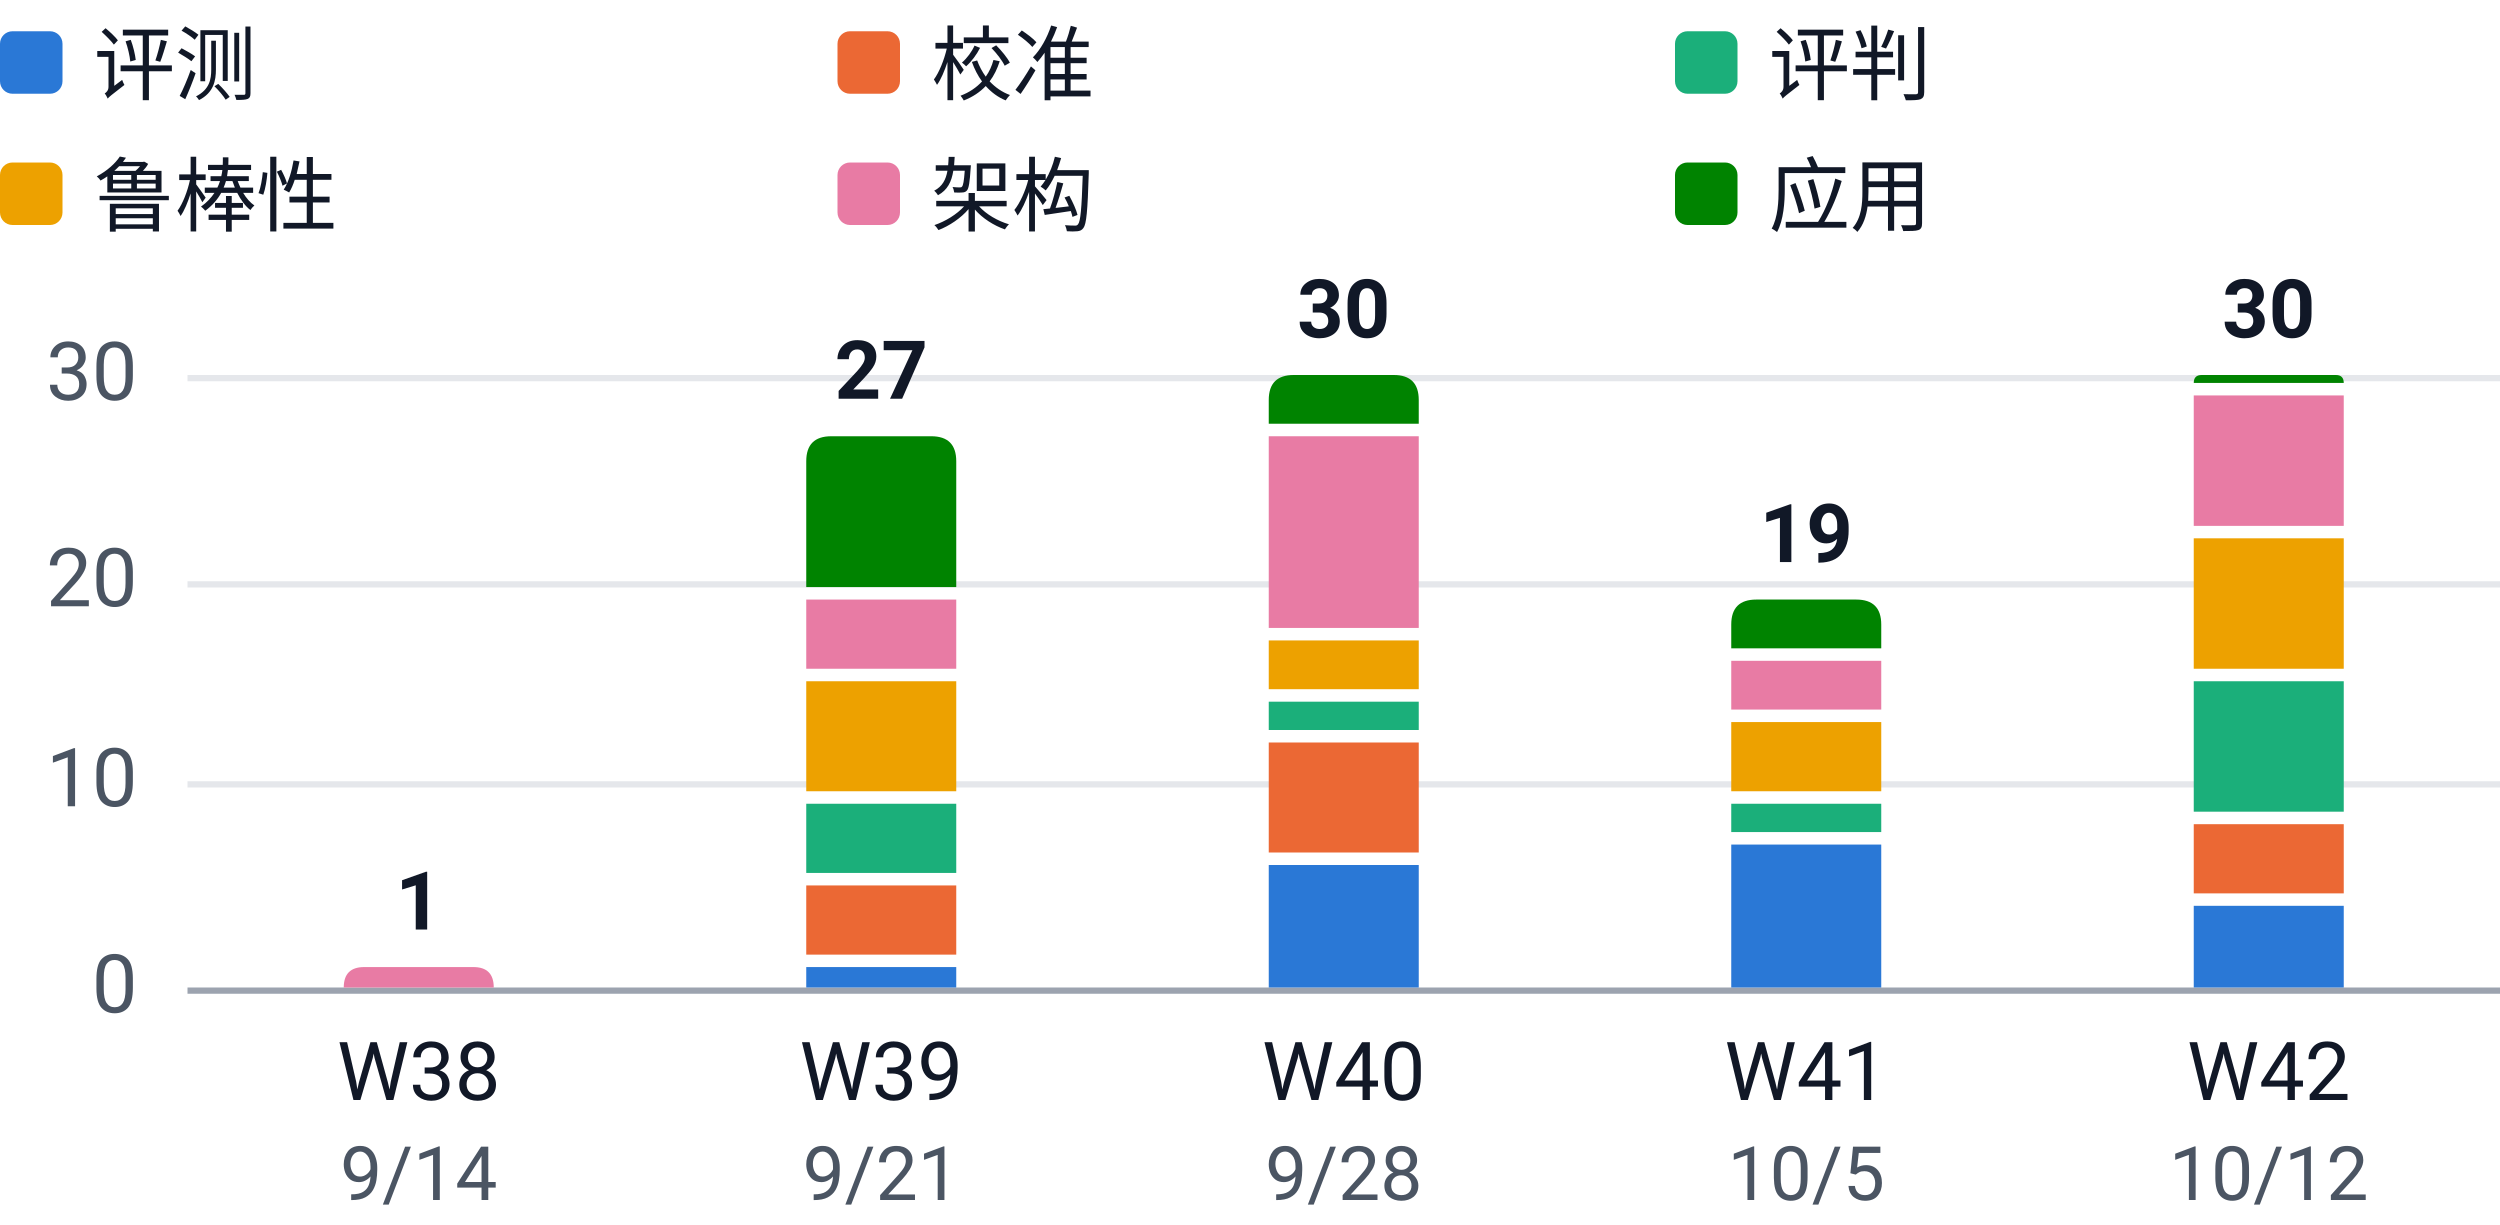
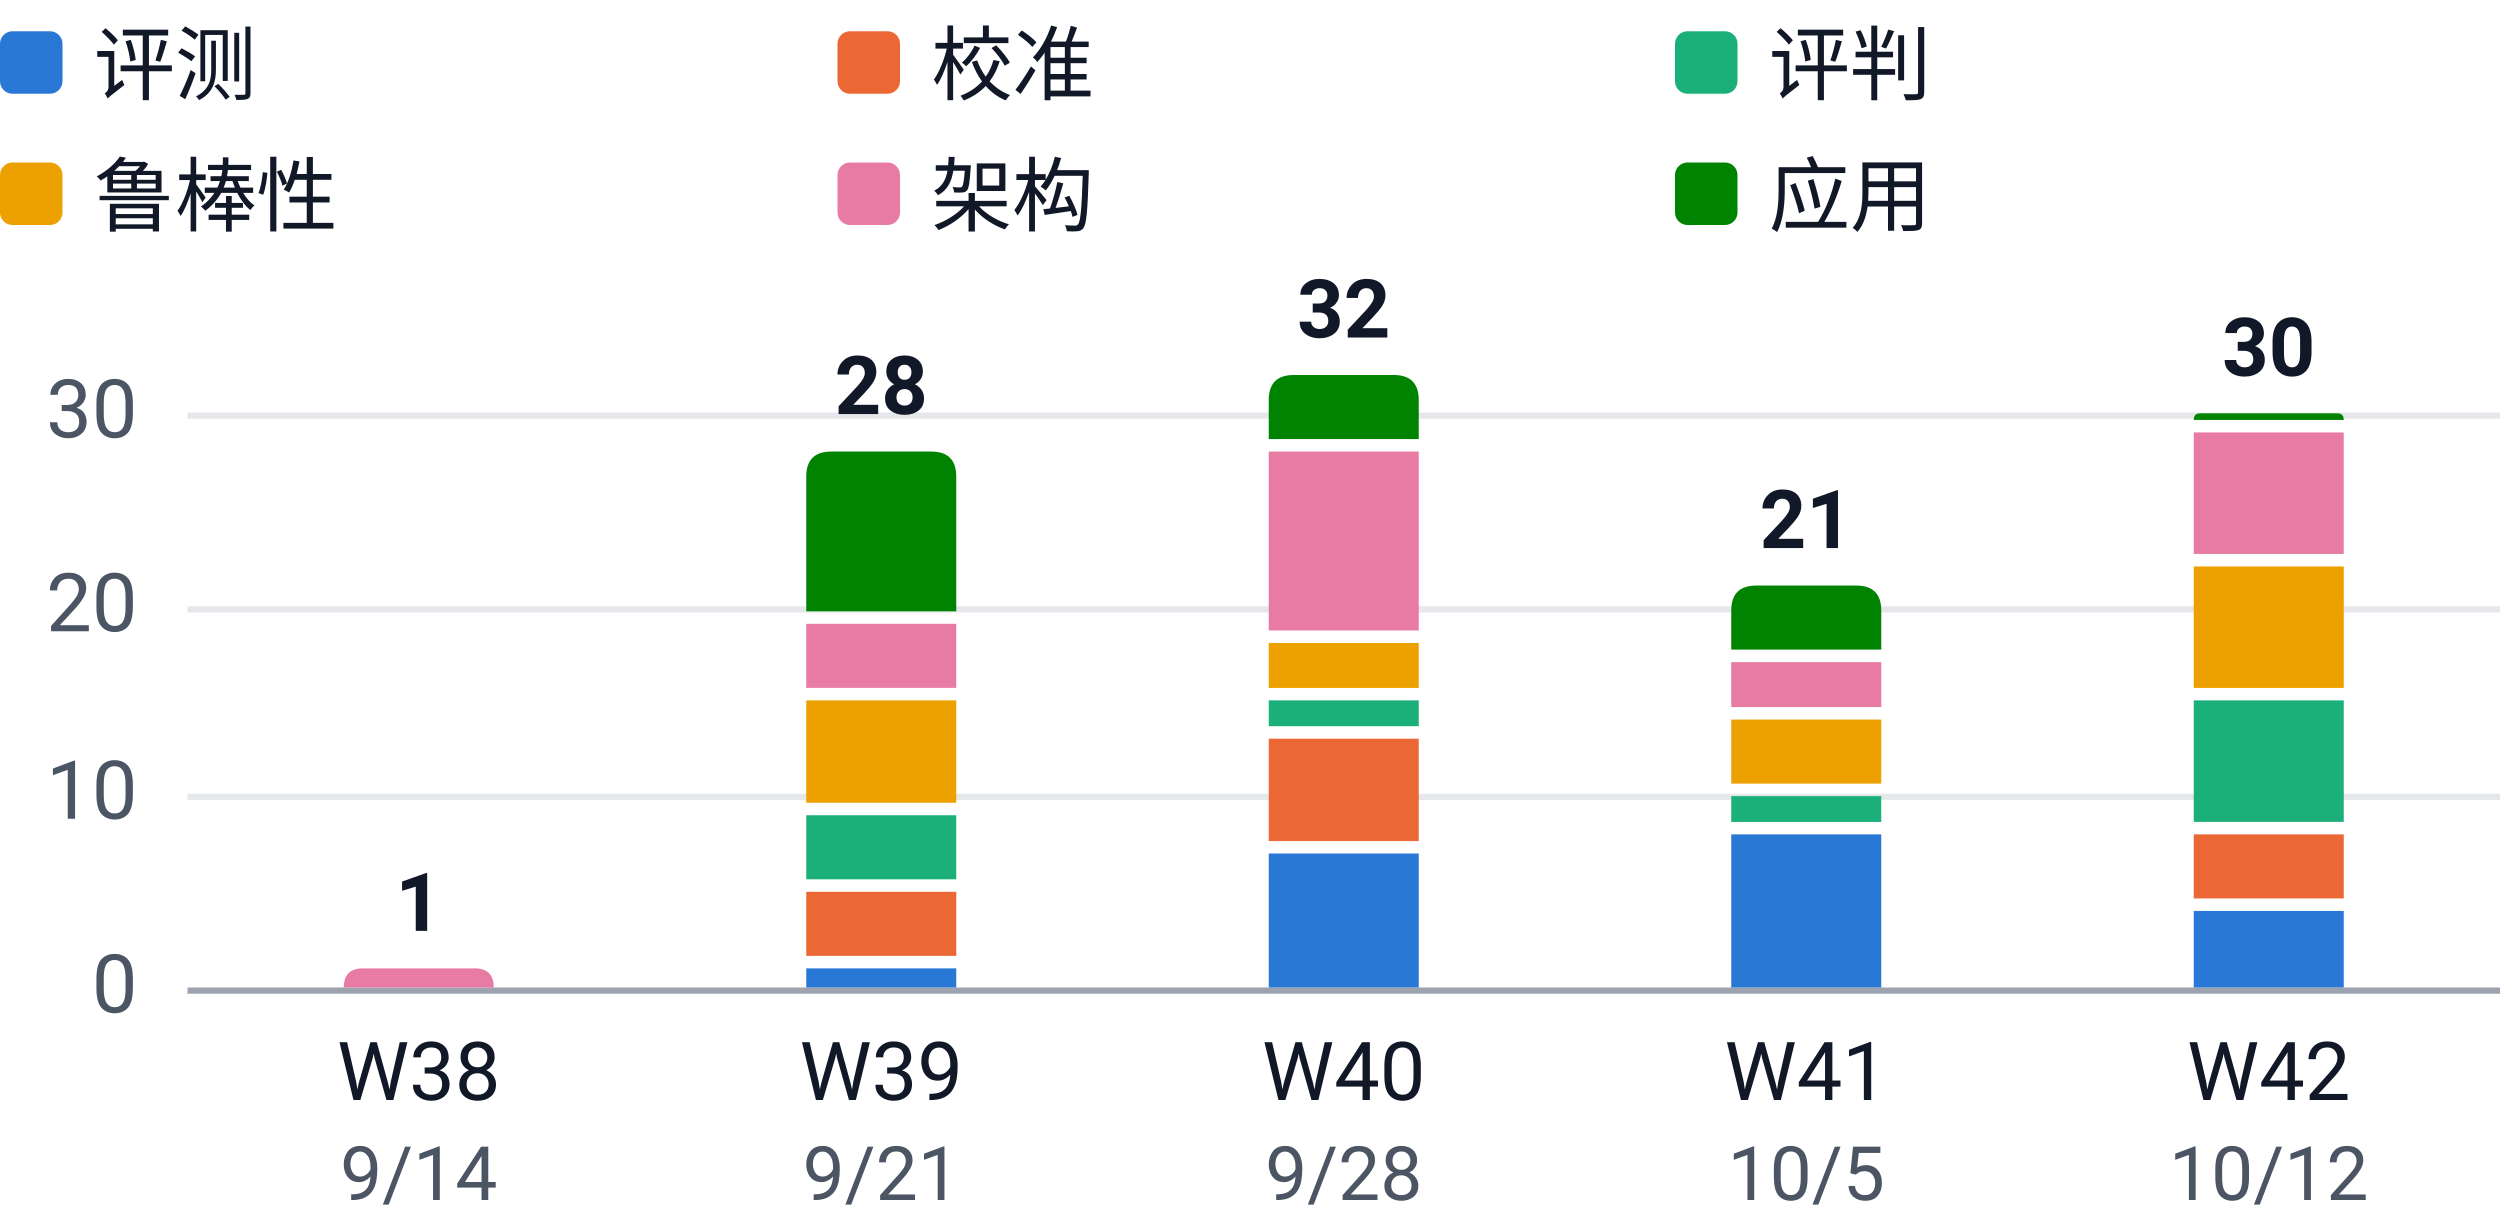
<svg xmlns="http://www.w3.org/2000/svg" viewBox="0 0 400 196" width="400" height="196" role="img" aria-labelledby="chart-title chart-desc" font-family="system-ui, -apple-system, &quot;Segoe UI&quot;, Roboto, &quot;Helvetica Neue&quot;, Arial, &quot;PingFang SC&quot;, &quot;Microsoft YaHei&quot;, sans-serif" font-size="13">
  <rect x="0" y="5" width="10" height="10" rx="2" fill="#2a78d6" />
  <text x="15" y="15" fill="#111827">评测</text>
  <rect x="134" y="5" width="10" height="10" rx="2" fill="#eb6834" />
  <text x="149" y="15" fill="#111827">校准</text>
  <rect x="268" y="5" width="10" height="10" rx="2" fill="#1baf7a" />
  <text x="283" y="15" fill="#111827">评判</text>
  <rect x="0" y="26" width="10" height="10" rx="2" fill="#eda100" />
  <text x="15" y="36" fill="#111827">鲁棒性</text>
  <rect x="134" y="26" width="10" height="10" rx="2" fill="#e87ba4" />
  <text x="149" y="36" fill="#111827">架构</text>
  <rect x="268" y="26" width="10" height="10" rx="2" fill="#008300" />
  <text x="283" y="36" fill="#111827">应用</text>
  <line x1="30" x2="400" y1="158.5" y2="158.5" stroke="#9ca3af" stroke-width="1" />
  <text x="22" y="162" text-anchor="end" fill="#4b5563">0</text>
-   <line x1="30" x2="400" y1="125.5" y2="125.5" stroke="#e5e7eb" stroke-width="1" />
-   <text x="22" y="129" text-anchor="end" fill="#4b5563">10</text>
-   <line x1="30" x2="400" y1="93.5" y2="93.5" stroke="#e5e7eb" stroke-width="1" />
-   <text x="22" y="97" text-anchor="end" fill="#4b5563">20</text>
-   <line x1="30" x2="400" y1="60.5" y2="60.5" stroke="#e5e7eb" stroke-width="1" />
-   <text x="22" y="64" text-anchor="end" fill="#4b5563">30</text>
-   <path d="M55 158V158Q55 154.73 58.27 154.73H75.73Q79 154.73 79 158V158Z" fill="#e87ba4" />
-   <text x="67" y="148.73" text-anchor="middle" font-weight="600" fill="#111827">1</text>
+   <line x1="30" x2="400" y1="127.5" y2="127.5" stroke="#e5e7eb" stroke-width="1" />
+   <text x="22" y="131" text-anchor="end" fill="#4b5563">10</text>
+   <line x1="30" x2="400" y1="97.5" y2="97.5" stroke="#e5e7eb" stroke-width="1" />
+   <text x="22" y="101" text-anchor="end" fill="#4b5563">20</text>
+   <line x1="30" x2="400" y1="66.5" y2="66.5" stroke="#e5e7eb" stroke-width="1" />
+   <text x="22" y="70" text-anchor="end" fill="#4b5563">30</text>
+   <path d="M55 158V158Q55 154.94 58.06 154.94H75.94Q79 154.94 79 158V158Z" fill="#e87ba4" />
+   <text x="67" y="148.94" text-anchor="middle" font-weight="600" fill="#111827">1</text>
  <text x="67" y="176" text-anchor="middle" fill="#111827">W38</text>
  <text x="67" y="192" text-anchor="middle" font-size="12" fill="#4b5563">9/14</text>
-   <rect x="129" y="154.73" width="24" height="3.27" fill="#2a78d6" />
-   <rect x="129" y="141.67" width="24" height="11.07" fill="#eb6834" />
-   <rect x="129" y="128.6" width="24" height="11.07" fill="#1baf7a" />
-   <rect x="129" y="109" width="24" height="17.6" fill="#eda100" />
-   <rect x="129" y="95.93" width="24" height="11.07" fill="#e87ba4" />
-   <path d="M129 93.93V73.8Q129 69.8 133 69.8H149Q153 69.8 153 73.8V93.93Z" fill="#008300" />
-   <text x="141" y="63.8" text-anchor="middle" font-weight="600" fill="#111827">27</text>
+   <rect x="129" y="154.94" width="24" height="3.06" fill="#2a78d6" />
+   <rect x="129" y="142.69" width="24" height="10.25" fill="#eb6834" />
+   <rect x="129" y="130.44" width="24" height="10.25" fill="#1baf7a" />
+   <rect x="129" y="112.06" width="24" height="16.38" fill="#eda100" />
+   <rect x="129" y="99.81" width="24" height="10.25" fill="#e87ba4" />
+   <path d="M129 97.81V76.25Q129 72.25 133 72.25H149Q153 72.25 153 76.25V97.81Z" fill="#008300" />
+   <text x="141" y="66.25" text-anchor="middle" font-weight="600" fill="#111827">28</text>
  <text x="141" y="176" text-anchor="middle" fill="#111827">W39</text>
  <text x="141" y="192" text-anchor="middle" font-size="12" fill="#4b5563">9/21</text>
-   <rect x="203" y="138.4" width="24" height="19.6" fill="#2a78d6" />
-   <rect x="203" y="118.8" width="24" height="17.6" fill="#eb6834" />
-   <rect x="203" y="112.27" width="24" height="4.53" fill="#1baf7a" />
-   <rect x="203" y="102.47" width="24" height="7.8" fill="#eda100" />
-   <rect x="203" y="69.8" width="24" height="30.67" fill="#e87ba4" />
-   <path d="M203 67.8V64Q203 60 207 60H223Q227 60 227 64V67.8Z" fill="#008300" />
-   <text x="215" y="54" text-anchor="middle" font-weight="600" fill="#111827">30</text>
+   <rect x="203" y="136.56" width="24" height="21.44" fill="#2a78d6" />
+   <rect x="203" y="118.19" width="24" height="16.38" fill="#eb6834" />
+   <rect x="203" y="112.06" width="24" height="4.13" fill="#1baf7a" />
+   <rect x="203" y="102.88" width="24" height="7.19" fill="#eda100" />
+   <rect x="203" y="72.25" width="24" height="28.63" fill="#e87ba4" />
+   <path d="M203 70.25V64Q203 60 207 60H223Q227 60 227 64V70.25Z" fill="#008300" />
+   <text x="215" y="54" text-anchor="middle" font-weight="600" fill="#111827">32</text>
  <text x="215" y="176" text-anchor="middle" fill="#111827">W40</text>
  <text x="215" y="192" text-anchor="middle" font-size="12" fill="#4b5563">9/28</text>
-   <rect x="277" y="135.13" width="24" height="22.87" fill="#2a78d6" />
-   <rect x="277" y="128.6" width="24" height="4.53" fill="#1baf7a" />
-   <rect x="277" y="115.53" width="24" height="11.07" fill="#eda100" />
-   <rect x="277" y="105.73" width="24" height="7.8" fill="#e87ba4" />
-   <path d="M277 103.73V99.93Q277 95.93 281 95.93H297Q301 95.93 301 99.93V103.73Z" fill="#008300" />
-   <text x="289" y="89.93" text-anchor="middle" font-weight="600" fill="#111827">19</text>
+   <rect x="277" y="133.5" width="24" height="24.5" fill="#2a78d6" />
+   <rect x="277" y="127.38" width="24" height="4.13" fill="#1baf7a" />
+   <rect x="277" y="115.13" width="24" height="10.25" fill="#eda100" />
+   <rect x="277" y="105.94" width="24" height="7.19" fill="#e87ba4" />
+   <path d="M277 103.94V97.69Q277 93.69 281 93.69H297Q301 93.69 301 97.69V103.94Z" fill="#008300" />
+   <text x="289" y="87.69" text-anchor="middle" font-weight="600" fill="#111827">21</text>
  <text x="289" y="176" text-anchor="middle" fill="#111827">W41</text>
  <text x="289" y="192" text-anchor="middle" font-size="12" fill="#4b5563">10/5</text>
-   <rect x="351" y="144.93" width="24" height="13.07" fill="#2a78d6" />
-   <rect x="351" y="131.87" width="24" height="11.07" fill="#eb6834" />
-   <rect x="351" y="109" width="24" height="20.87" fill="#1baf7a" />
-   <rect x="351" y="86.13" width="24" height="20.87" fill="#eda100" />
-   <rect x="351" y="63.27" width="24" height="20.87" fill="#e87ba4" />
-   <path d="M351 61.27V61.27Q351 60 352.27 60H373.73Q375 60 375 61.27V61.27Z" fill="#008300" />
-   <text x="363" y="54" text-anchor="middle" font-weight="600" fill="#111827">30</text>
+   <rect x="351" y="145.75" width="24" height="12.25" fill="#2a78d6" />
+   <rect x="351" y="133.5" width="24" height="10.25" fill="#eb6834" />
+   <rect x="351" y="112.06" width="24" height="19.44" fill="#1baf7a" />
+   <rect x="351" y="90.63" width="24" height="19.44" fill="#eda100" />
+   <rect x="351" y="69.19" width="24" height="19.44" fill="#e87ba4" />
+   <path d="M351 67.19V67.19Q351 66.13 352.06 66.13H373.94Q375 66.13 375 67.19V67.19Z" fill="#008300" />
+   <text x="363" y="60.13" text-anchor="middle" font-weight="600" fill="#111827">30</text>
  <text x="363" y="176" text-anchor="middle" fill="#111827">W42</text>
  <text x="363" y="192" text-anchor="middle" font-size="12" fill="#4b5563">10/12</text>
</svg>
